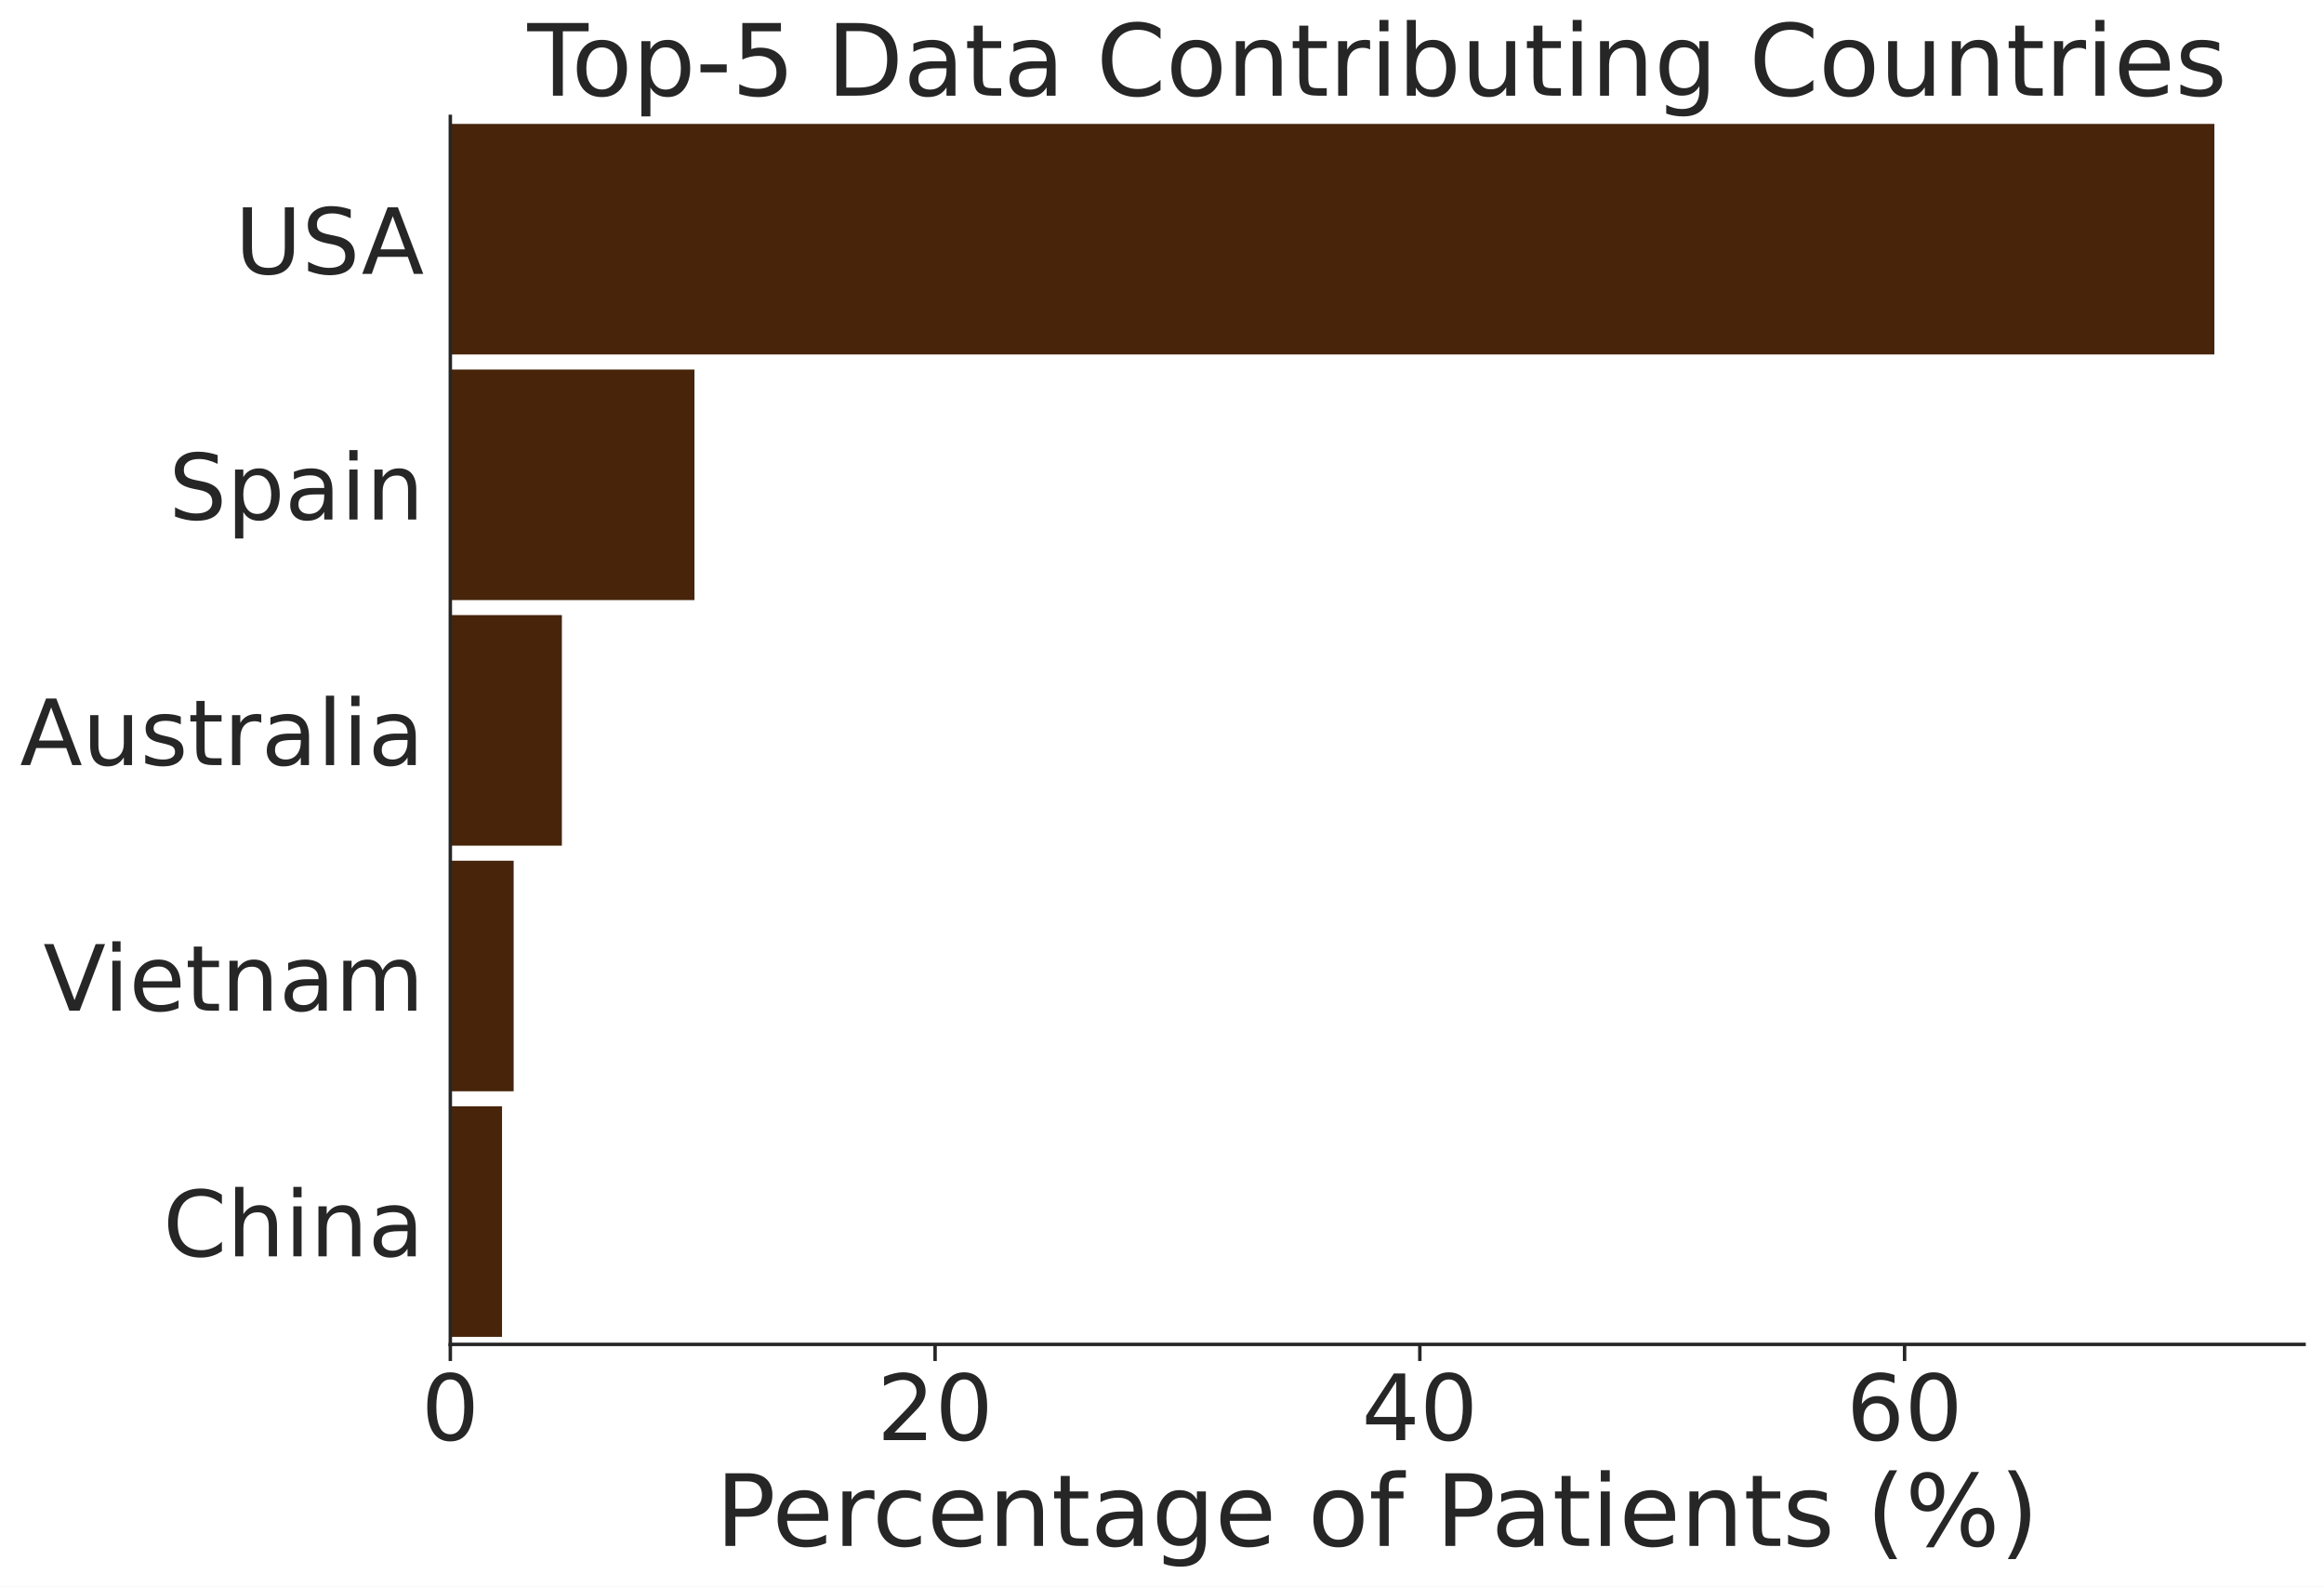
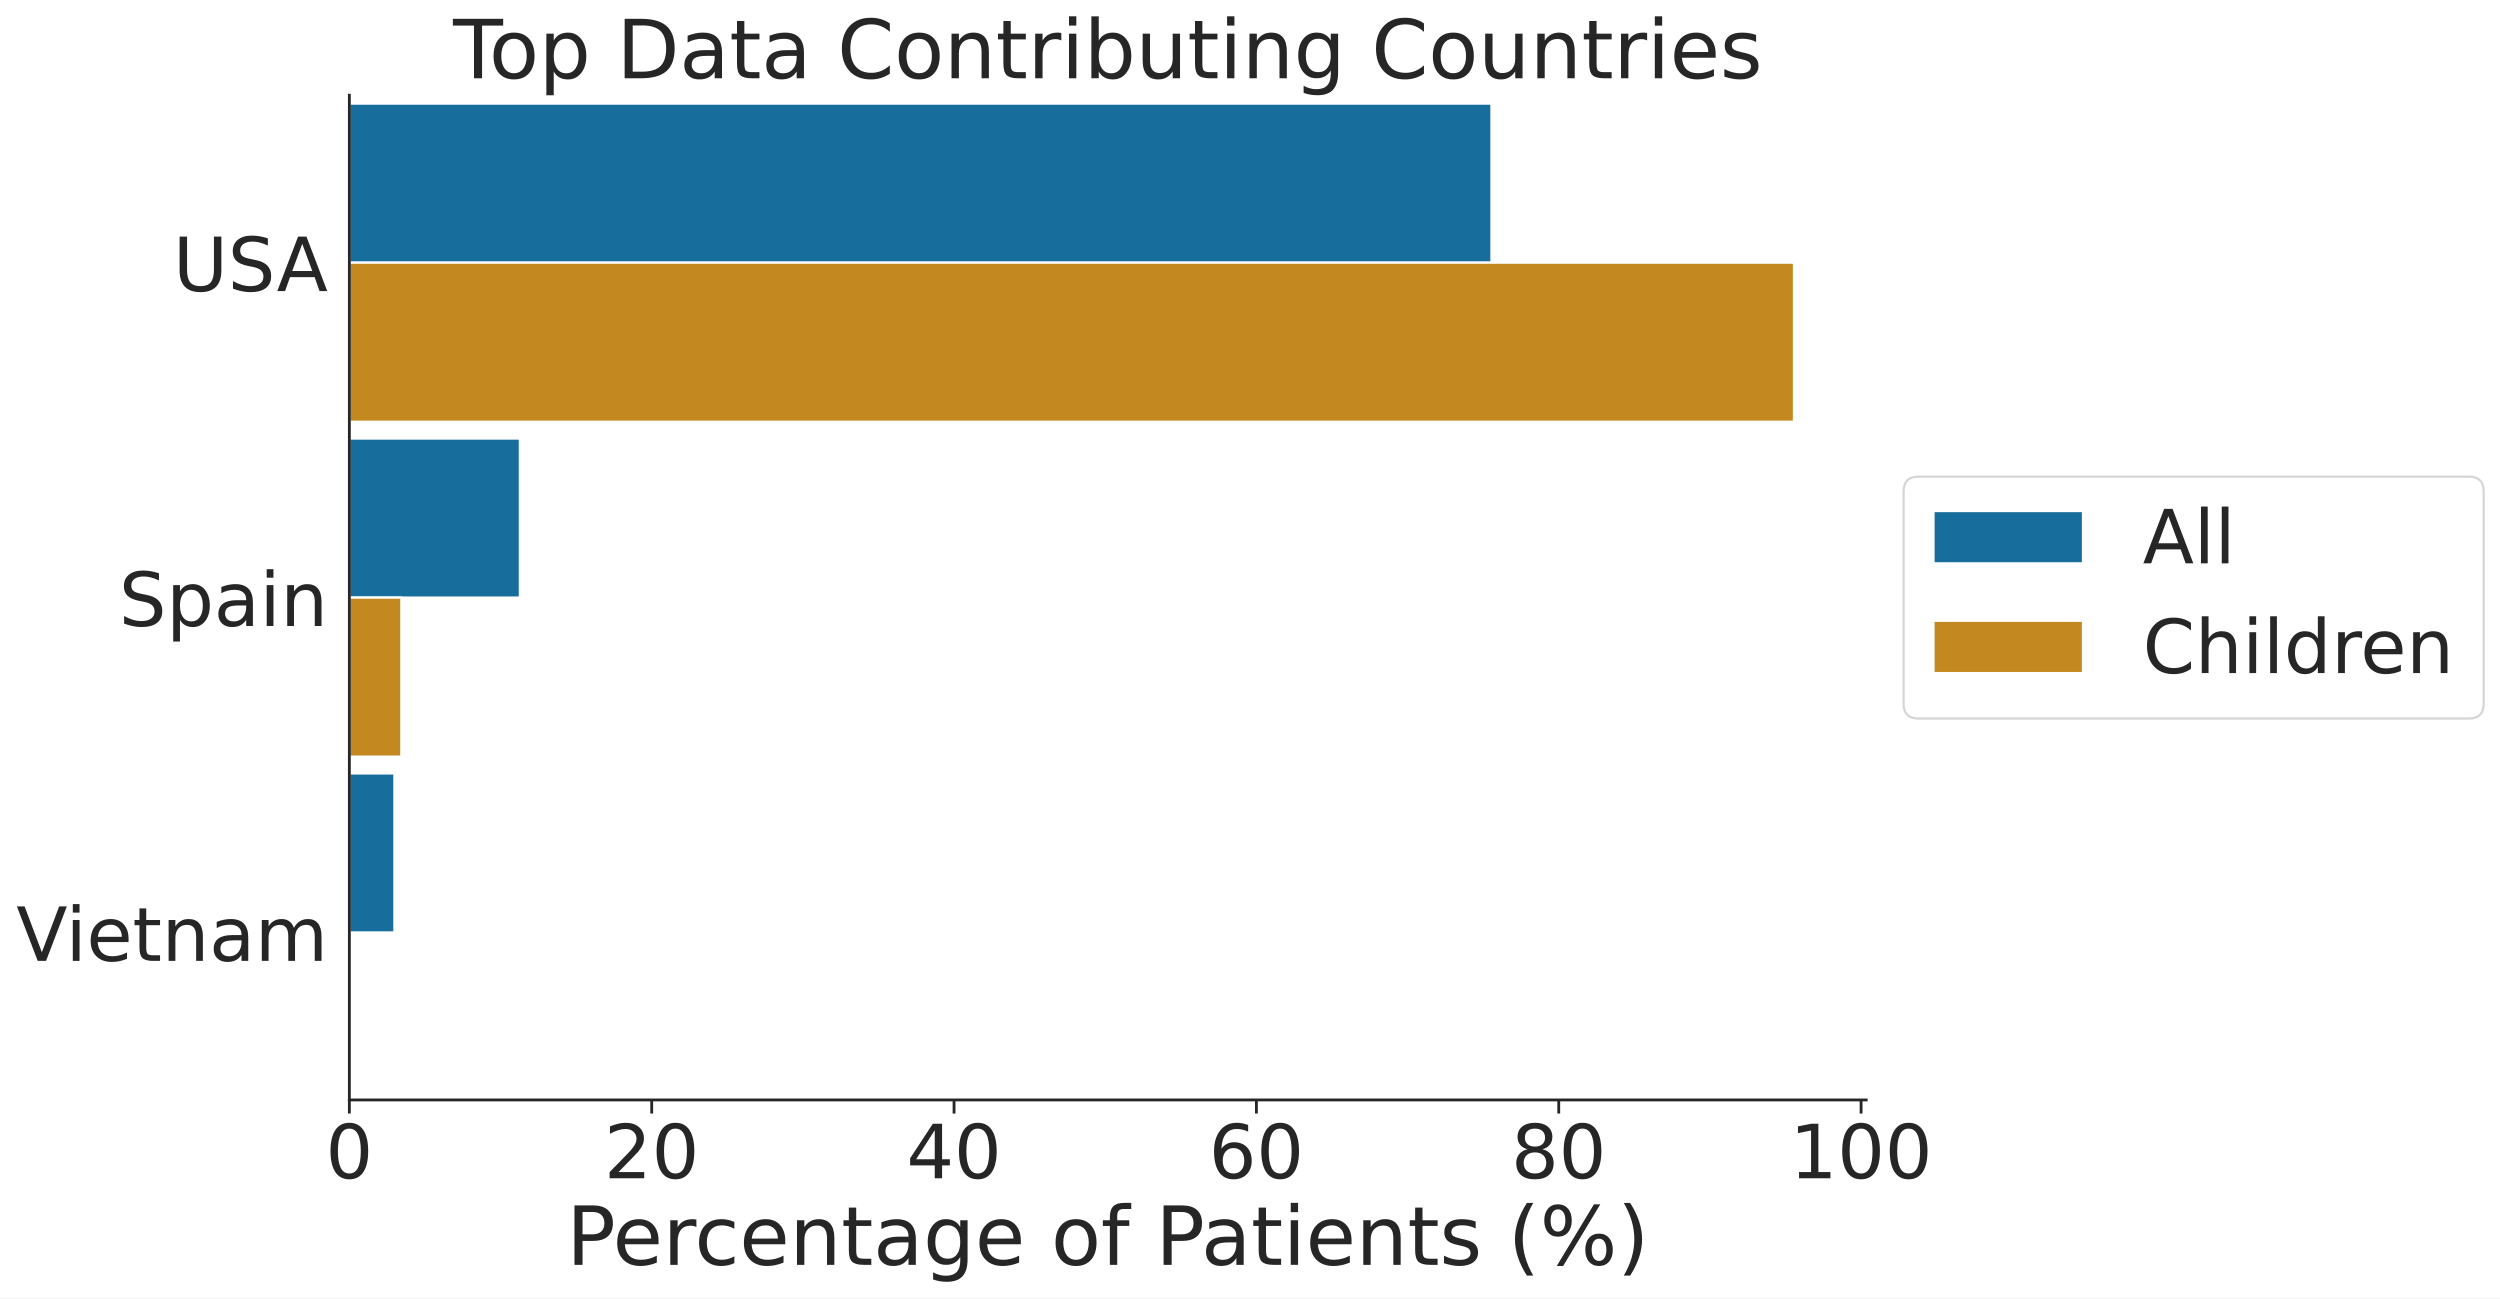
- <svg xmlns="http://www.w3.org/2000/svg" xmlns:xlink="http://www.w3.org/1999/xlink" width="839.463pt" height="573.04pt" viewBox="0 0 839.463 573.04" version="1.1">
+ <svg xmlns="http://www.w3.org/2000/svg" xmlns:xlink="http://www.w3.org/1999/xlink" width="1103.608pt" height="573.04pt" viewBox="0 0 1103.608 573.04" version="1.1">
  <defs>
    <style type="text/css">*{stroke-linejoin: round; stroke-linecap: butt}</style>
  </defs>
  <g id="figure_1">
    <g id="patch_1">
-       <path d="M 0 573.04  L 839.463 573.04  L 839.463 0  L 0 0  z " style="fill: #ffffff" />
+       <path d="M 0 573.04  L 1103.608 573.04  L 1103.608 0  L 0 0  z " style="fill: #ffffff" />
    </g>
    <g id="axes_1">
      <g id="patch_2">
-         <path d="M 162.663 485.561  L 832.263 485.561  L 832.263 42.041  L 162.663 42.041  z " style="fill: #ffffff" />
+         <path d="M 154.222 485.561  L 823.822 485.561  L 823.822 42.041  L 154.222 42.041  z " style="fill: #ffffff" />
      </g>
      <g id="matplotlib.axis_1">
        <g id="xtick_1">
          <g id="line2d_1">
            <defs>
-               <path id="mae185b4053" d="M 0 0  L 0 6  " style="stroke: #262626; stroke-width: 1.25" />
+               <path id="m66b740a90c" d="M 0 0  L 0 6  " style="stroke: #262626; stroke-width: 1.25" />
            </defs>
            <g>
-               <use xlink:href="#mae185b4053" x="162.663" y="485.561" style="fill: #262626; stroke: #262626; stroke-width: 1.25" />
+               <use xlink:href="#m66b740a90c" x="154.222" y="485.561" style="fill: #262626; stroke: #262626; stroke-width: 1.25" />
            </g>
          </g>
          <g id="text_1">
-             <g style="fill: #262626" transform="translate(152.165 520.1361) scale(0.33 -0.33)">
+             <g style="fill: #262626" transform="translate(143.7242 520.1361) scale(0.33 -0.33)">
              <defs>
                <path id="DejaVuSans-30" d="M 2034 4250  Q 1547 4250 1301 3770  Q 1056 3291 1056 2328  Q 1056 1369 1301 889  Q 1547 409 2034 409  Q 2525 409 2770 889  Q 3016 1369 3016 2328  Q 3016 3291 2770 3770  Q 2525 4250 2034 4250  z M 2034 4750  Q 2819 4750 3233 4129  Q 3647 3509 3647 2328  Q 3647 1150 3233 529  Q 2819 -91 2034 -91  Q 1250 -91 836 529  Q 422 1150 422 2328  Q 422 3509 836 4129  Q 1250 4750 2034 4750  z " transform="scale(0.015625)" />
              </defs>
              <use xlink:href="#DejaVuSans-30" />
            </g>
          </g>
        </g>
        <g id="xtick_2">
          <g id="line2d_2">
            <g>
-               <use xlink:href="#mae185b4053" x="337.763" y="485.561" style="fill: #262626; stroke: #262626; stroke-width: 1.25" />
+               <use xlink:href="#m66b740a90c" x="287.691" y="485.561" style="fill: #262626; stroke: #262626; stroke-width: 1.25" />
            </g>
          </g>
          <g id="text_2">
-             <g style="fill: #262626" transform="translate(316.7669 520.1361) scale(0.33 -0.33)">
+             <g style="fill: #262626" transform="translate(266.695 520.1361) scale(0.33 -0.33)">
              <defs>
                <path id="DejaVuSans-32" d="M 1228 531  L 3431 531  L 3431 0  L 469 0  L 469 531  Q 828 903 1448 1529  Q 2069 2156 2228 2338  Q 2531 2678 2651 2914  Q 2772 3150 2772 3378  Q 2772 3750 2511 3984  Q 2250 4219 1831 4219  Q 1534 4219 1204 4116  Q 875 4013 500 3803  L 500 4441  Q 881 4594 1212 4672  Q 1544 4750 1819 4750  Q 2544 4750 2975 4387  Q 3406 4025 3406 3419  Q 3406 3131 3298 2873  Q 3191 2616 2906 2266  Q 2828 2175 2409 1742  Q 1991 1309 1228 531  z " transform="scale(0.015625)" />
              </defs>
              <use xlink:href="#DejaVuSans-32" />
              <use xlink:href="#DejaVuSans-30" x="63.623" />
            </g>
          </g>
        </g>
        <g id="xtick_3">
          <g id="line2d_3">
            <g>
-               <use xlink:href="#mae185b4053" x="512.863" y="485.561" style="fill: #262626; stroke: #262626; stroke-width: 1.25" />
+               <use xlink:href="#m66b740a90c" x="421.16" y="485.561" style="fill: #262626; stroke: #262626; stroke-width: 1.25" />
            </g>
          </g>
          <g id="text_3">
-             <g style="fill: #262626" transform="translate(491.8669 520.1361) scale(0.33 -0.33)">
+             <g style="fill: #262626" transform="translate(400.1638 520.1361) scale(0.33 -0.33)">
              <defs>
                <path id="DejaVuSans-34" d="M 2419 4116  L 825 1625  L 2419 1625  L 2419 4116  z M 2253 4666  L 3047 4666  L 3047 1625  L 3713 1625  L 3713 1100  L 3047 1100  L 3047 0  L 2419 0  L 2419 1100  L 313 1100  L 313 1709  L 2253 4666  z " transform="scale(0.015625)" />
              </defs>
              <use xlink:href="#DejaVuSans-34" />
              <use xlink:href="#DejaVuSans-30" x="63.623" />
            </g>
          </g>
        </g>
        <g id="xtick_4">
          <g id="line2d_4">
            <g>
-               <use xlink:href="#mae185b4053" x="687.963" y="485.561" style="fill: #262626; stroke: #262626; stroke-width: 1.25" />
+               <use xlink:href="#m66b740a90c" x="554.629" y="485.561" style="fill: #262626; stroke: #262626; stroke-width: 1.25" />
            </g>
          </g>
          <g id="text_4">
-             <g style="fill: #262626" transform="translate(666.9669 520.1361) scale(0.33 -0.33)">
+             <g style="fill: #262626" transform="translate(533.6327 520.1361) scale(0.33 -0.33)">
              <defs>
                <path id="DejaVuSans-36" d="M 2113 2584  Q 1688 2584 1439 2293  Q 1191 2003 1191 1497  Q 1191 994 1439 701  Q 1688 409 2113 409  Q 2538 409 2786 701  Q 3034 994 3034 1497  Q 3034 2003 2786 2293  Q 2538 2584 2113 2584  z M 3366 4563  L 3366 3988  Q 3128 4100 2886 4159  Q 2644 4219 2406 4219  Q 1781 4219 1451 3797  Q 1122 3375 1075 2522  Q 1259 2794 1537 2939  Q 1816 3084 2150 3084  Q 2853 3084 3261 2657  Q 3669 2231 3669 1497  Q 3669 778 3244 343  Q 2819 -91 2113 -91  Q 1303 -91 875 529  Q 447 1150 447 2328  Q 447 3434 972 4092  Q 1497 4750 2381 4750  Q 2619 4750 2861 4703  Q 3103 4656 3366 4563  z " transform="scale(0.015625)" />
              </defs>
              <use xlink:href="#DejaVuSans-36" />
              <use xlink:href="#DejaVuSans-30" x="63.623" />
            </g>
          </g>
        </g>
-         <g id="text_5">
-           <g style="fill: #262626" transform="translate(258.5131 558.3534) scale(0.36 -0.36)">
+         <g id="xtick_5">
+           <g id="line2d_5">
+             <g>
+               <use xlink:href="#m66b740a90c" x="688.098" y="485.561" style="fill: #262626; stroke: #262626; stroke-width: 1.25" />
+             </g>
+           </g>
+           <g id="text_5">
+             <g style="fill: #262626" transform="translate(667.1016 520.1361) scale(0.33 -0.33)">
+               <defs>
+                 <path id="DejaVuSans-38" d="M 2034 2216  Q 1584 2216 1326 1975  Q 1069 1734 1069 1313  Q 1069 891 1326 650  Q 1584 409 2034 409  Q 2484 409 2743 651  Q 3003 894 3003 1313  Q 3003 1734 2745 1975  Q 2488 2216 2034 2216  z M 1403 2484  Q 997 2584 770 2862  Q 544 3141 544 3541  Q 544 4100 942 4425  Q 1341 4750 2034 4750  Q 2731 4750 3128 4425  Q 3525 4100 3525 3541  Q 3525 3141 3298 2862  Q 3072 2584 2669 2484  Q 3125 2378 3379 2068  Q 3634 1759 3634 1313  Q 3634 634 3220 271  Q 2806 -91 2034 -91  Q 1263 -91 848 271  Q 434 634 434 1313  Q 434 1759 690 2068  Q 947 2378 1403 2484  z M 1172 3481  Q 1172 3119 1398 2916  Q 1625 2713 2034 2713  Q 2441 2713 2670 2916  Q 2900 3119 2900 3481  Q 2900 3844 2670 4047  Q 2441 4250 2034 4250  Q 1625 4250 1398 4047  Q 1172 3844 1172 3481  z " transform="scale(0.015625)" />
+               </defs>
+               <use xlink:href="#DejaVuSans-38" />
+               <use xlink:href="#DejaVuSans-30" x="63.623" />
+             </g>
+           </g>
+         </g>
+         <g id="xtick_6">
+           <g id="line2d_6">
+             <g>
+               <use xlink:href="#m66b740a90c" x="821.567" y="485.561" style="fill: #262626; stroke: #262626; stroke-width: 1.25" />
+             </g>
+           </g>
+           <g id="text_6">
+             <g style="fill: #262626" transform="translate(790.0723 520.1361) scale(0.33 -0.33)">
+               <defs>
+                 <path id="DejaVuSans-31" d="M 794 531  L 1825 531  L 1825 4091  L 703 3866  L 703 4441  L 1819 4666  L 2450 4666  L 2450 531  L 3481 531  L 3481 0  L 794 0  L 794 531  z " transform="scale(0.015625)" />
+               </defs>
+               <use xlink:href="#DejaVuSans-31" />
+               <use xlink:href="#DejaVuSans-30" x="63.623" />
+               <use xlink:href="#DejaVuSans-30" x="127.246" />
+             </g>
+           </g>
+         </g>
+         <g id="text_7">
+           <g style="fill: #262626" transform="translate(250.0723 558.3534) scale(0.36 -0.36)">
            <defs>
              <path id="DejaVuSans-50" d="M 1259 4147  L 1259 2394  L 2053 2394  Q 2494 2394 2734 2622  Q 2975 2850 2975 3272  Q 2975 3691 2734 3919  Q 2494 4147 2053 4147  L 1259 4147  z M 628 4666  L 2053 4666  Q 2838 4666 3239 4311  Q 3641 3956 3641 3272  Q 3641 2581 3239 2228  Q 2838 1875 2053 1875  L 1259 1875  L 1259 0  L 628 0  L 628 4666  z " transform="scale(0.015625)" />
              <path id="DejaVuSans-65" d="M 3597 1894  L 3597 1613  L 953 1613  Q 991 1019 1311 708  Q 1631 397 2203 397  Q 2534 397 2845 478  Q 3156 559 3463 722  L 3463 178  Q 3153 47 2828 -22  Q 2503 -91 2169 -91  Q 1331 -91 842 396  Q 353 884 353 1716  Q 353 2575 817 3079  Q 1281 3584 2069 3584  Q 2775 3584 3186 3129  Q 3597 2675 3597 1894  z M 3022 2063  Q 3016 2534 2758 2815  Q 2500 3097 2075 3097  Q 1594 3097 1305 2825  Q 1016 2553 972 2059  L 3022 2063  z " transform="scale(0.015625)" />
              <path id="DejaVuSans-72" d="M 2631 2963  Q 2534 3019 2420 3045  Q 2306 3072 2169 3072  Q 1681 3072 1420 2755  Q 1159 2438 1159 1844  L 1159 0  L 581 0  L 581 3500  L 1159 3500  L 1159 2956  Q 1341 3275 1631 3429  Q 1922 3584 2338 3584  Q 2397 3584 2469 3576  Q 2541 3569 2628 3553  L 2631 2963  z " transform="scale(0.015625)" />
              <path id="DejaVuSans-63" d="M 3122 3366  L 3122 2828  Q 2878 2963 2633 3030  Q 2388 3097 2138 3097  Q 1578 3097 1268 2742  Q 959 2388 959 1747  Q 959 1106 1268 751  Q 1578 397 2138 397  Q 2388 397 2633 464  Q 2878 531 3122 666  L 3122 134  Q 2881 22 2623 -34  Q 2366 -91 2075 -91  Q 1284 -91 818 406  Q 353 903 353 1747  Q 353 2603 823 3093  Q 1294 3584 2113 3584  Q 2378 3584 2631 3529  Q 2884 3475 3122 3366  z " transform="scale(0.015625)" />
              <path id="DejaVuSans-6e" d="M 3513 2113  L 3513 0  L 2938 0  L 2938 2094  Q 2938 2591 2744 2837  Q 2550 3084 2163 3084  Q 1697 3084 1428 2787  Q 1159 2491 1159 1978  L 1159 0  L 581 0  L 581 3500  L 1159 3500  L 1159 2956  Q 1366 3272 1645 3428  Q 1925 3584 2291 3584  Q 2894 3584 3203 3211  Q 3513 2838 3513 2113  z " transform="scale(0.015625)" />
              <path id="DejaVuSans-74" d="M 1172 4494  L 1172 3500  L 2356 3500  L 2356 3053  L 1172 3053  L 1172 1153  Q 1172 725 1289 603  Q 1406 481 1766 481  L 2356 481  L 2356 0  L 1766 0  Q 1100 0 847 248  Q 594 497 594 1153  L 594 3053  L 172 3053  L 172 3500  L 594 3500  L 594 4494  L 1172 4494  z " transform="scale(0.015625)" />
              <path id="DejaVuSans-61" d="M 2194 1759  Q 1497 1759 1228 1600  Q 959 1441 959 1056  Q 959 750 1161 570  Q 1363 391 1709 391  Q 2188 391 2477 730  Q 2766 1069 2766 1631  L 2766 1759  L 2194 1759  z M 3341 1997  L 3341 0  L 2766 0  L 2766 531  Q 2569 213 2275 61  Q 1981 -91 1556 -91  Q 1019 -91 701 211  Q 384 513 384 1019  Q 384 1609 779 1909  Q 1175 2209 1959 2209  L 2766 2209  L 2766 2266  Q 2766 2663 2505 2880  Q 2244 3097 1772 3097  Q 1472 3097 1187 3025  Q 903 2953 641 2809  L 641 3341  Q 956 3463 1253 3523  Q 1550 3584 1831 3584  Q 2591 3584 2966 3190  Q 3341 2797 3341 1997  z " transform="scale(0.015625)" />
              <path id="DejaVuSans-67" d="M 2906 1791  Q 2906 2416 2648 2759  Q 2391 3103 1925 3103  Q 1463 3103 1205 2759  Q 947 2416 947 1791  Q 947 1169 1205 825  Q 1463 481 1925 481  Q 2391 481 2648 825  Q 2906 1169 2906 1791  z M 3481 434  Q 3481 -459 3084 -895  Q 2688 -1331 1869 -1331  Q 1566 -1331 1297 -1286  Q 1028 -1241 775 -1147  L 775 -588  Q 1028 -725 1275 -790  Q 1522 -856 1778 -856  Q 2344 -856 2625 -561  Q 2906 -266 2906 331  L 2906 616  Q 2728 306 2450 153  Q 2172 0 1784 0  Q 1141 0 747 490  Q 353 981 353 1791  Q 353 2603 747 3093  Q 1141 3584 1784 3584  Q 2172 3584 2450 3431  Q 2728 3278 2906 2969  L 2906 3500  L 3481 3500  L 3481 434  z " transform="scale(0.015625)" />
              <path id="DejaVuSans-20" transform="scale(0.015625)" />
              <path id="DejaVuSans-6f" d="M 1959 3097  Q 1497 3097 1228 2736  Q 959 2375 959 1747  Q 959 1119 1226 758  Q 1494 397 1959 397  Q 2419 397 2687 759  Q 2956 1122 2956 1747  Q 2956 2369 2687 2733  Q 2419 3097 1959 3097  z M 1959 3584  Q 2709 3584 3137 3096  Q 3566 2609 3566 1747  Q 3566 888 3137 398  Q 2709 -91 1959 -91  Q 1206 -91 779 398  Q 353 888 353 1747  Q 353 2609 779 3096  Q 1206 3584 1959 3584  z " transform="scale(0.015625)" />
              <path id="DejaVuSans-66" d="M 2375 4863  L 2375 4384  L 1825 4384  Q 1516 4384 1395 4259  Q 1275 4134 1275 3809  L 1275 3500  L 2222 3500  L 2222 3053  L 1275 3053  L 1275 0  L 697 0  L 697 3053  L 147 3053  L 147 3500  L 697 3500  L 697 3744  Q 697 4328 969 4595  Q 1241 4863 1831 4863  L 2375 4863  z " transform="scale(0.015625)" />
              <path id="DejaVuSans-69" d="M 603 3500  L 1178 3500  L 1178 0  L 603 0  L 603 3500  z M 603 4863  L 1178 4863  L 1178 4134  L 603 4134  L 603 4863  z " transform="scale(0.015625)" />
              <path id="DejaVuSans-73" d="M 2834 3397  L 2834 2853  Q 2591 2978 2328 3040  Q 2066 3103 1784 3103  Q 1356 3103 1142 2972  Q 928 2841 928 2578  Q 928 2378 1081 2264  Q 1234 2150 1697 2047  L 1894 2003  Q 2506 1872 2764 1633  Q 3022 1394 3022 966  Q 3022 478 2636 193  Q 2250 -91 1575 -91  Q 1294 -91 989 -36  Q 684 19 347 128  L 347 722  Q 666 556 975 473  Q 1284 391 1588 391  Q 1994 391 2212 530  Q 2431 669 2431 922  Q 2431 1156 2273 1281  Q 2116 1406 1581 1522  L 1381 1569  Q 847 1681 609 1914  Q 372 2147 372 2553  Q 372 3047 722 3315  Q 1072 3584 1716 3584  Q 2034 3584 2315 3537  Q 2597 3491 2834 3397  z " transform="scale(0.015625)" />
              <path id="DejaVuSans-28" d="M 1984 4856  Q 1566 4138 1362 3434  Q 1159 2731 1159 2009  Q 1159 1288 1364 580  Q 1569 -128 1984 -844  L 1484 -844  Q 1016 -109 783 600  Q 550 1309 550 2009  Q 550 2706 781 3412  Q 1013 4119 1484 4856  L 1984 4856  z " transform="scale(0.015625)" />
              <path id="DejaVuSans-25" d="M 4653 2053  Q 4381 2053 4226 1822  Q 4072 1591 4072 1178  Q 4072 772 4226 539  Q 4381 306 4653 306  Q 4919 306 5073 539  Q 5228 772 5228 1178  Q 5228 1588 5073 1820  Q 4919 2053 4653 2053  z M 4653 2450  Q 5147 2450 5437 2106  Q 5728 1763 5728 1178  Q 5728 594 5436 251  Q 5144 -91 4653 -91  Q 4153 -91 3862 251  Q 3572 594 3572 1178  Q 3572 1766 3864 2108  Q 4156 2450 4653 2450  z M 1428 4353  Q 1159 4353 1004 4120  Q 850 3888 850 3481  Q 850 3069 1003 2837  Q 1156 2606 1428 2606  Q 1700 2606 1854 2837  Q 2009 3069 2009 3481  Q 2009 3884 1853 4118  Q 1697 4353 1428 4353  z M 4250 4750  L 4750 4750  L 1831 -91  L 1331 -91  L 4250 4750  z M 1428 4750  Q 1922 4750 2215 4408  Q 2509 4066 2509 3481  Q 2509 2891 2217 2550  Q 1925 2209 1428 2209  Q 931 2209 642 2551  Q 353 2894 353 3481  Q 353 4063 643 4406  Q 934 4750 1428 4750  z " transform="scale(0.015625)" />
              <path id="DejaVuSans-29" d="M 513 4856  L 1013 4856  Q 1481 4119 1714 3412  Q 1947 2706 1947 2009  Q 1947 1309 1714 600  Q 1481 -109 1013 -844  L 513 -844  Q 928 -128 1133 580  Q 1338 1288 1338 2009  Q 1338 2731 1133 3434  Q 928 4138 513 4856  z " transform="scale(0.015625)" />
            </defs>
            <use xlink:href="#DejaVuSans-50" />
            <use xlink:href="#DejaVuSans-65" x="56.678" />
            <use xlink:href="#DejaVuSans-72" x="118.201" />
            <use xlink:href="#DejaVuSans-63" x="157.064" />
            <use xlink:href="#DejaVuSans-65" x="212.045" />
            <use xlink:href="#DejaVuSans-6e" x="273.568" />
            <use xlink:href="#DejaVuSans-74" x="336.947" />
            <use xlink:href="#DejaVuSans-61" x="376.156" />
            <use xlink:href="#DejaVuSans-67" x="437.436" />
            <use xlink:href="#DejaVuSans-65" x="500.912" />
            <use xlink:href="#DejaVuSans-20" x="562.436" />
            <use xlink:href="#DejaVuSans-6f" x="594.223" />
            <use xlink:href="#DejaVuSans-66" x="655.404" />
            <use xlink:href="#DejaVuSans-20" x="690.609" />
            <use xlink:href="#DejaVuSans-50" x="722.396" />
            <use xlink:href="#DejaVuSans-61" x="778.199" />
            <use xlink:href="#DejaVuSans-74" x="839.479" />
            <use xlink:href="#DejaVuSans-69" x="878.688" />
            <use xlink:href="#DejaVuSans-65" x="906.471" />
            <use xlink:href="#DejaVuSans-6e" x="967.994" />
            <use xlink:href="#DejaVuSans-74" x="1031.373" />
            <use xlink:href="#DejaVuSans-73" x="1070.582" />
            <use xlink:href="#DejaVuSans-20" x="1122.682" />
            <use xlink:href="#DejaVuSans-28" x="1154.469" />
            <use xlink:href="#DejaVuSans-25" x="1193.482" />
            <use xlink:href="#DejaVuSans-29" x="1288.502" />
          </g>
        </g>
      </g>
      <g id="matplotlib.axis_2">
        <g id="ytick_1">
-           <g id="text_6">
-             <g style="fill: #262626" transform="translate(84.86859 98.93067) scale(0.33 -0.33)">
+           <g id="text_8">
+             <g style="fill: #262626" transform="translate(76.42781 128.4987) scale(0.33 -0.33)">
              <defs>
                <path id="DejaVuSans-55" d="M 556 4666  L 1191 4666  L 1191 1831  Q 1191 1081 1462 751  Q 1734 422 2344 422  Q 2950 422 3222 751  Q 3494 1081 3494 1831  L 3494 4666  L 4128 4666  L 4128 1753  Q 4128 841 3676 375  Q 3225 -91 2344 -91  Q 1459 -91 1007 375  Q 556 841 556 1753  L 556 4666  z " transform="scale(0.015625)" />
                <path id="DejaVuSans-53" d="M 3425 4513  L 3425 3897  Q 3066 4069 2747 4153  Q 2428 4238 2131 4238  Q 1616 4238 1336 4038  Q 1056 3838 1056 3469  Q 1056 3159 1242 3001  Q 1428 2844 1947 2747  L 2328 2669  Q 3034 2534 3370 2195  Q 3706 1856 3706 1288  Q 3706 609 3251 259  Q 2797 -91 1919 -91  Q 1588 -91 1214 -16  Q 841 59 441 206  L 441 856  Q 825 641 1194 531  Q 1563 422 1919 422  Q 2459 422 2753 634  Q 3047 847 3047 1241  Q 3047 1584 2836 1778  Q 2625 1972 2144 2069  L 1759 2144  Q 1053 2284 737 2584  Q 422 2884 422 3419  Q 422 4038 858 4394  Q 1294 4750 2059 4750  Q 2388 4750 2728 4690  Q 3069 4631 3425 4513  z " transform="scale(0.015625)" />
                <path id="DejaVuSans-41" d="M 2188 4044  L 1331 1722  L 3047 1722  L 2188 4044  z M 1831 4666  L 2547 4666  L 4325 0  L 3669 0  L 3244 1197  L 1141 1197  L 716 0  L 50 0  L 1831 4666  z " transform="scale(0.015625)" />
              </defs>
              <use xlink:href="#DejaVuSans-55" />
              <use xlink:href="#DejaVuSans-53" x="73.193" />
              <use xlink:href="#DejaVuSans-41" x="138.545" />
            </g>
          </g>
        </g>
        <g id="ytick_2">
-           <g id="text_7">
-             <g style="fill: #262626" transform="translate(60.95906 187.6347) scale(0.33 -0.33)">
+           <g id="text_9">
+             <g style="fill: #262626" transform="translate(52.51828 276.3387) scale(0.33 -0.33)">
              <defs>
                <path id="DejaVuSans-70" d="M 1159 525  L 1159 -1331  L 581 -1331  L 581 3500  L 1159 3500  L 1159 2969  Q 1341 3281 1617 3432  Q 1894 3584 2278 3584  Q 2916 3584 3314 3078  Q 3713 2572 3713 1747  Q 3713 922 3314 415  Q 2916 -91 2278 -91  Q 1894 -91 1617 61  Q 1341 213 1159 525  z M 3116 1747  Q 3116 2381 2855 2742  Q 2594 3103 2138 3103  Q 1681 3103 1420 2742  Q 1159 2381 1159 1747  Q 1159 1113 1420 752  Q 1681 391 2138 391  Q 2594 391 2855 752  Q 3116 1113 3116 1747  z " transform="scale(0.015625)" />
              </defs>
              <use xlink:href="#DejaVuSans-53" />
              <use xlink:href="#DejaVuSans-70" x="63.477" />
              <use xlink:href="#DejaVuSans-61" x="126.953" />
              <use xlink:href="#DejaVuSans-69" x="188.232" />
              <use xlink:href="#DejaVuSans-6e" x="216.016" />
            </g>
          </g>
        </g>
        <g id="ytick_3">
-           <g id="text_8">
-             <g style="fill: #262626" transform="translate(7.2 276.3387) scale(0.33 -0.33)">
-               <defs>
-                 <path id="DejaVuSans-75" d="M 544 1381  L 544 3500  L 1119 3500  L 1119 1403  Q 1119 906 1312 657  Q 1506 409 1894 409  Q 2359 409 2629 706  Q 2900 1003 2900 1516  L 2900 3500  L 3475 3500  L 3475 0  L 2900 0  L 2900 538  Q 2691 219 2414 64  Q 2138 -91 1772 -91  Q 1169 -91 856 284  Q 544 659 544 1381  z M 1991 3584  L 1991 3584  z " transform="scale(0.015625)" />
-                 <path id="DejaVuSans-6c" d="M 603 4863  L 1178 4863  L 1178 0  L 603 0  L 603 4863  z " transform="scale(0.015625)" />
-               </defs>
-               <use xlink:href="#DejaVuSans-41" />
-               <use xlink:href="#DejaVuSans-75" x="68.408" />
-               <use xlink:href="#DejaVuSans-73" x="131.787" />
-               <use xlink:href="#DejaVuSans-74" x="183.887" />
-               <use xlink:href="#DejaVuSans-72" x="223.096" />
-               <use xlink:href="#DejaVuSans-61" x="264.209" />
-               <use xlink:href="#DejaVuSans-6c" x="325.488" />
-               <use xlink:href="#DejaVuSans-69" x="353.271" />
-               <use xlink:href="#DejaVuSans-61" x="381.055" />
-             </g>
-           </g>
-         </g>
-         <g id="ytick_4">
-           <g id="text_9">
-             <g style="fill: #262626" transform="translate(15.64078 365.0427) scale(0.33 -0.33)">
+           <g id="text_10">
+             <g style="fill: #262626" transform="translate(7.2 424.1787) scale(0.33 -0.33)">
              <defs>
                <path id="DejaVuSans-56" d="M 1831 0  L 50 4666  L 709 4666  L 2188 738  L 3669 4666  L 4325 4666  L 2547 0  L 1831 0  z " transform="scale(0.015625)" />
                <path id="DejaVuSans-6d" d="M 3328 2828  Q 3544 3216 3844 3400  Q 4144 3584 4550 3584  Q 5097 3584 5394 3201  Q 5691 2819 5691 2113  L 5691 0  L 5113 0  L 5113 2094  Q 5113 2597 4934 2840  Q 4756 3084 4391 3084  Q 3944 3084 3684 2787  Q 3425 2491 3425 1978  L 3425 0  L 2847 0  L 2847 2094  Q 2847 2600 2669 2842  Q 2491 3084 2119 3084  Q 1678 3084 1418 2786  Q 1159 2488 1159 1978  L 1159 0  L 581 0  L 581 3500  L 1159 3500  L 1159 2956  Q 1356 3278 1631 3431  Q 1906 3584 2284 3584  Q 2666 3584 2933 3390  Q 3200 3197 3328 2828  z " transform="scale(0.015625)" />
              </defs>
              <use xlink:href="#DejaVuSans-56" />
              <use xlink:href="#DejaVuSans-69" x="66.158" />
              <use xlink:href="#DejaVuSans-65" x="93.941" />
              <use xlink:href="#DejaVuSans-74" x="155.465" />
              <use xlink:href="#DejaVuSans-6e" x="194.674" />
              <use xlink:href="#DejaVuSans-61" x="258.053" />
              <use xlink:href="#DejaVuSans-6d" x="319.332" />
            </g>
          </g>
        </g>
-         <g id="ytick_5">
-           <g id="text_10">
-             <g style="fill: #262626" transform="translate(58.90172 453.7467) scale(0.33 -0.33)">
-               <defs>
-                 <path id="DejaVuSans-43" d="M 4122 4306  L 4122 3641  Q 3803 3938 3442 4084  Q 3081 4231 2675 4231  Q 1875 4231 1450 3742  Q 1025 3253 1025 2328  Q 1025 1406 1450 917  Q 1875 428 2675 428  Q 3081 428 3442 575  Q 3803 722 4122 1019  L 4122 359  Q 3791 134 3420 21  Q 3050 -91 2638 -91  Q 1578 -91 968 557  Q 359 1206 359 2328  Q 359 3453 968 4101  Q 1578 4750 2638 4750  Q 3056 4750 3426 4639  Q 3797 4528 4122 4306  z " transform="scale(0.015625)" />
-                 <path id="DejaVuSans-68" d="M 3513 2113  L 3513 0  L 2938 0  L 2938 2094  Q 2938 2591 2744 2837  Q 2550 3084 2163 3084  Q 1697 3084 1428 2787  Q 1159 2491 1159 1978  L 1159 0  L 581 0  L 581 4863  L 1159 4863  L 1159 2956  Q 1366 3272 1645 3428  Q 1925 3584 2291 3584  Q 2894 3584 3203 3211  Q 3513 2838 3513 2113  z " transform="scale(0.015625)" />
-               </defs>
-               <use xlink:href="#DejaVuSans-43" />
-               <use xlink:href="#DejaVuSans-68" x="69.824" />
-               <use xlink:href="#DejaVuSans-69" x="133.203" />
-               <use xlink:href="#DejaVuSans-6e" x="160.986" />
-               <use xlink:href="#DejaVuSans-61" x="224.365" />
-             </g>
-           </g>
-         </g>
      </g>
      <g id="patch_3">
-         <path d="M 162.663 44.259  L 800.377 44.259  L 800.377 128.528  L 162.663 128.528  z " clip-path="url(#p0c1d0a5bc3)" style="fill: #47240a; stroke: #ffffff; stroke-linejoin: miter" />
+         <path d="M 154.222 45.737  L 658.401 45.737  L 658.401 115.961  L 154.222 115.961  z " clip-path="url(#p8916798f44)" style="fill: #176d9c; stroke: #ffffff; stroke-linejoin: miter" />
      </g>
      <g id="patch_4">
-         <path d="M 162.663 132.963  L 251.351 132.963  L 251.351 217.232  L 162.663 217.232  z " clip-path="url(#p0c1d0a5bc3)" style="fill: #47240a; stroke: #ffffff; stroke-linejoin: miter" />
+         <path d="M 154.222 193.577  L 229.499 193.577  L 229.499 263.801  L 154.222 263.801  z " clip-path="url(#p8916798f44)" style="fill: #176d9c; stroke: #ffffff; stroke-linejoin: miter" />
      </g>
      <g id="patch_5">
-         <path d="M 162.663 221.667  L 203.461 221.667  L 203.461 305.936  L 162.663 305.936  z " clip-path="url(#p0c1d0a5bc3)" style="fill: #47240a; stroke: #ffffff; stroke-linejoin: miter" />
+         <path d="M 154.222 341.417  L 174.109 341.417  L 174.109 411.641  L 154.222 411.641  z " clip-path="url(#p8916798f44)" style="fill: #176d9c; stroke: #ffffff; stroke-linejoin: miter" />
      </g>
      <g id="patch_6">
-         <path d="M 162.663 310.371  L 186.039 310.371  L 186.039 394.64  L 162.663 394.64  z " clip-path="url(#p0c1d0a5bc3)" style="fill: #47240a; stroke: #ffffff; stroke-linejoin: miter" />
+         <path d="M 154.222 115.961  L 791.937 115.961  L 791.937 186.185  L 154.222 186.185  z " clip-path="url(#p8916798f44)" style="fill: #c38820; stroke: #ffffff; stroke-linejoin: miter" />
      </g>
      <g id="patch_7">
-         <path d="M 162.663 399.075  L 181.837 399.075  L 181.837 483.344  L 162.663 483.344  z " clip-path="url(#p0c1d0a5bc3)" style="fill: #47240a; stroke: #ffffff; stroke-linejoin: miter" />
-       </g>
-       <g id="line2d_5">
-         <path clip-path="url(#p0c1d0a5bc3)" style="fill: none; stroke: #424242; stroke-width: 2.25; stroke-linecap: round" />
-       </g>
-       <g id="line2d_6">
-         <path clip-path="url(#p0c1d0a5bc3)" style="fill: none; stroke: #424242; stroke-width: 2.25; stroke-linecap: round" />
+         <path d="M 154.222 263.801  L 177.179 263.801  L 177.179 334.025  L 154.222 334.025  z " clip-path="url(#p8916798f44)" style="fill: #c38820; stroke: #ffffff; stroke-linejoin: miter" />
+       </g>
+       <g id="patch_8">
+         <path d="M 154.222 411.641  L 154.222 411.641  L 154.222 481.865  L 154.222 481.865  z " clip-path="url(#p8916798f44)" style="fill: #c38820; stroke: #ffffff; stroke-linejoin: miter" />
+       </g>
+       <g id="patch_9">
+         <path d="M 154.222 115.961  L 154.222 115.961  L 154.222 115.961  L 154.222 115.961  z " clip-path="url(#p8916798f44)" style="fill: #176d9c; stroke: #ffffff; stroke-linejoin: miter" />
+       </g>
+       <g id="patch_10">
+         <path d="M 154.222 115.961  L 154.222 115.961  L 154.222 115.961  L 154.222 115.961  z " clip-path="url(#p8916798f44)" style="fill: #c38820; stroke: #ffffff; stroke-linejoin: miter" />
      </g>
      <g id="line2d_7">
-         <path clip-path="url(#p0c1d0a5bc3)" style="fill: none; stroke: #424242; stroke-width: 2.25; stroke-linecap: round" />
+         <path clip-path="url(#p8916798f44)" style="fill: none; stroke: #424242; stroke-width: 2.25; stroke-linecap: round" />
      </g>
      <g id="line2d_8">
-         <path clip-path="url(#p0c1d0a5bc3)" style="fill: none; stroke: #424242; stroke-width: 2.25; stroke-linecap: round" />
+         <path clip-path="url(#p8916798f44)" style="fill: none; stroke: #424242; stroke-width: 2.25; stroke-linecap: round" />
      </g>
      <g id="line2d_9">
-         <path clip-path="url(#p0c1d0a5bc3)" style="fill: none; stroke: #424242; stroke-width: 2.25; stroke-linecap: round" />
-       </g>
-       <g id="patch_8">
-         <path d="M 162.663 485.561  L 162.663 42.041  " style="fill: none; stroke: #262626; stroke-width: 1.25; stroke-linejoin: miter; stroke-linecap: square" />
-       </g>
-       <g id="patch_9">
-         <path d="M 162.663 485.561  L 832.263 485.561  " style="fill: none; stroke: #262626; stroke-width: 1.25; stroke-linejoin: miter; stroke-linecap: square" />
+         <path clip-path="url(#p8916798f44)" style="fill: none; stroke: #424242; stroke-width: 2.25; stroke-linecap: round" />
+       </g>
+       <g id="line2d_10">
+         <path clip-path="url(#p8916798f44)" style="fill: none; stroke: #424242; stroke-width: 2.25; stroke-linecap: round" />
+       </g>
+       <g id="line2d_11">
+         <path clip-path="url(#p8916798f44)" style="fill: none; stroke: #424242; stroke-width: 2.25; stroke-linecap: round" />
+       </g>
+       <g id="line2d_12">
+         <path clip-path="url(#p8916798f44)" style="fill: none; stroke: #424242; stroke-width: 2.25; stroke-linecap: round" />
+       </g>
+       <g id="patch_11">
+         <path d="M 154.222 485.561  L 154.222 42.041  " style="fill: none; stroke: #262626; stroke-width: 1.25; stroke-linejoin: miter; stroke-linecap: square" />
+       </g>
+       <g id="patch_12">
+         <path d="M 154.222 485.561  L 823.822 485.561  " style="fill: none; stroke: #262626; stroke-width: 1.25; stroke-linejoin: miter; stroke-linecap: square" />
      </g>
      <g id="text_11">
-         <g style="fill: #262626" transform="translate(190.5209 34.55438) scale(0.36 -0.36)">
+         <g style="fill: #262626" transform="translate(200.0267 34.55438) scale(0.36 -0.36)">
          <defs>
            <path id="DejaVuSans-54" d="M -19 4666  L 3928 4666  L 3928 4134  L 2272 4134  L 2272 0  L 1638 0  L 1638 4134  L -19 4134  L -19 4666  z " transform="scale(0.015625)" />
-             <path id="DejaVuSans-2d" d="M 313 2009  L 1997 2009  L 1997 1497  L 313 1497  L 313 2009  z " transform="scale(0.015625)" />
-             <path id="DejaVuSans-35" d="M 691 4666  L 3169 4666  L 3169 4134  L 1269 4134  L 1269 2991  Q 1406 3038 1543 3061  Q 1681 3084 1819 3084  Q 2600 3084 3056 2656  Q 3513 2228 3513 1497  Q 3513 744 3044 326  Q 2575 -91 1722 -91  Q 1428 -91 1123 -41  Q 819 9 494 109  L 494 744  Q 775 591 1075 516  Q 1375 441 1709 441  Q 2250 441 2565 725  Q 2881 1009 2881 1497  Q 2881 1984 2565 2268  Q 2250 2553 1709 2553  Q 1456 2553 1204 2497  Q 953 2441 691 2322  L 691 4666  z " transform="scale(0.015625)" />
            <path id="DejaVuSans-44" d="M 1259 4147  L 1259 519  L 2022 519  Q 2988 519 3436 956  Q 3884 1394 3884 2338  Q 3884 3275 3436 3711  Q 2988 4147 2022 4147  L 1259 4147  z M 628 4666  L 1925 4666  Q 3281 4666 3915 4102  Q 4550 3538 4550 2338  Q 4550 1131 3912 565  Q 3275 0 1925 0  L 628 0  L 628 4666  z " transform="scale(0.015625)" />
+             <path id="DejaVuSans-43" d="M 4122 4306  L 4122 3641  Q 3803 3938 3442 4084  Q 3081 4231 2675 4231  Q 1875 4231 1450 3742  Q 1025 3253 1025 2328  Q 1025 1406 1450 917  Q 1875 428 2675 428  Q 3081 428 3442 575  Q 3803 722 4122 1019  L 4122 359  Q 3791 134 3420 21  Q 3050 -91 2638 -91  Q 1578 -91 968 557  Q 359 1206 359 2328  Q 359 3453 968 4101  Q 1578 4750 2638 4750  Q 3056 4750 3426 4639  Q 3797 4528 4122 4306  z " transform="scale(0.015625)" />
            <path id="DejaVuSans-62" d="M 3116 1747  Q 3116 2381 2855 2742  Q 2594 3103 2138 3103  Q 1681 3103 1420 2742  Q 1159 2381 1159 1747  Q 1159 1113 1420 752  Q 1681 391 2138 391  Q 2594 391 2855 752  Q 3116 1113 3116 1747  z M 1159 2969  Q 1341 3281 1617 3432  Q 1894 3584 2278 3584  Q 2916 3584 3314 3078  Q 3713 2572 3713 1747  Q 3713 922 3314 415  Q 2916 -91 2278 -91  Q 1894 -91 1617 61  Q 1341 213 1159 525  L 1159 0  L 581 0  L 581 4863  L 1159 4863  L 1159 2969  z " transform="scale(0.015625)" />
+             <path id="DejaVuSans-75" d="M 544 1381  L 544 3500  L 1119 3500  L 1119 1403  Q 1119 906 1312 657  Q 1506 409 1894 409  Q 2359 409 2629 706  Q 2900 1003 2900 1516  L 2900 3500  L 3475 3500  L 3475 0  L 2900 0  L 2900 538  Q 2691 219 2414 64  Q 2138 -91 1772 -91  Q 1169 -91 856 284  Q 544 659 544 1381  z M 1991 3584  L 1991 3584  z " transform="scale(0.015625)" />
          </defs>
          <use xlink:href="#DejaVuSans-54" />
          <use xlink:href="#DejaVuSans-6f" x="44.084" />
          <use xlink:href="#DejaVuSans-70" x="105.266" />
-           <use xlink:href="#DejaVuSans-2d" x="168.742" />
-           <use xlink:href="#DejaVuSans-35" x="204.826" />
-           <use xlink:href="#DejaVuSans-20" x="268.449" />
-           <use xlink:href="#DejaVuSans-44" x="300.236" />
-           <use xlink:href="#DejaVuSans-61" x="377.238" />
-           <use xlink:href="#DejaVuSans-74" x="438.518" />
-           <use xlink:href="#DejaVuSans-61" x="477.727" />
-           <use xlink:href="#DejaVuSans-20" x="539.006" />
-           <use xlink:href="#DejaVuSans-43" x="570.793" />
-           <use xlink:href="#DejaVuSans-6f" x="640.617" />
-           <use xlink:href="#DejaVuSans-6e" x="701.799" />
-           <use xlink:href="#DejaVuSans-74" x="765.178" />
-           <use xlink:href="#DejaVuSans-72" x="804.387" />
-           <use xlink:href="#DejaVuSans-69" x="845.5" />
-           <use xlink:href="#DejaVuSans-62" x="873.283" />
-           <use xlink:href="#DejaVuSans-75" x="936.76" />
-           <use xlink:href="#DejaVuSans-74" x="1000.139" />
-           <use xlink:href="#DejaVuSans-69" x="1039.348" />
-           <use xlink:href="#DejaVuSans-6e" x="1067.131" />
-           <use xlink:href="#DejaVuSans-67" x="1130.51" />
-           <use xlink:href="#DejaVuSans-20" x="1193.986" />
-           <use xlink:href="#DejaVuSans-43" x="1225.773" />
-           <use xlink:href="#DejaVuSans-6f" x="1295.598" />
-           <use xlink:href="#DejaVuSans-75" x="1356.779" />
-           <use xlink:href="#DejaVuSans-6e" x="1420.158" />
-           <use xlink:href="#DejaVuSans-74" x="1483.537" />
-           <use xlink:href="#DejaVuSans-72" x="1522.746" />
-           <use xlink:href="#DejaVuSans-69" x="1563.859" />
-           <use xlink:href="#DejaVuSans-65" x="1591.643" />
-           <use xlink:href="#DejaVuSans-73" x="1653.166" />
+           <use xlink:href="#DejaVuSans-20" x="168.742" />
+           <use xlink:href="#DejaVuSans-44" x="200.529" />
+           <use xlink:href="#DejaVuSans-61" x="277.531" />
+           <use xlink:href="#DejaVuSans-74" x="338.811" />
+           <use xlink:href="#DejaVuSans-61" x="378.02" />
+           <use xlink:href="#DejaVuSans-20" x="439.299" />
+           <use xlink:href="#DejaVuSans-43" x="471.086" />
+           <use xlink:href="#DejaVuSans-6f" x="540.91" />
+           <use xlink:href="#DejaVuSans-6e" x="602.092" />
+           <use xlink:href="#DejaVuSans-74" x="665.471" />
+           <use xlink:href="#DejaVuSans-72" x="704.68" />
+           <use xlink:href="#DejaVuSans-69" x="745.793" />
+           <use xlink:href="#DejaVuSans-62" x="773.576" />
+           <use xlink:href="#DejaVuSans-75" x="837.053" />
+           <use xlink:href="#DejaVuSans-74" x="900.432" />
+           <use xlink:href="#DejaVuSans-69" x="939.641" />
+           <use xlink:href="#DejaVuSans-6e" x="967.424" />
+           <use xlink:href="#DejaVuSans-67" x="1030.803" />
+           <use xlink:href="#DejaVuSans-20" x="1094.279" />
+           <use xlink:href="#DejaVuSans-43" x="1126.066" />
+           <use xlink:href="#DejaVuSans-6f" x="1195.891" />
+           <use xlink:href="#DejaVuSans-75" x="1257.072" />
+           <use xlink:href="#DejaVuSans-6e" x="1320.451" />
+           <use xlink:href="#DejaVuSans-74" x="1383.83" />
+           <use xlink:href="#DejaVuSans-72" x="1423.039" />
+           <use xlink:href="#DejaVuSans-69" x="1464.152" />
+           <use xlink:href="#DejaVuSans-65" x="1491.936" />
+           <use xlink:href="#DejaVuSans-73" x="1553.459" />
+         </g>
+       </g>
+       <g id="legend_1">
+         <g id="patch_13">
+           <path d="M 846.922 317.189  L 1089.807 317.189  Q 1096.408 317.189 1096.408 310.589  L 1096.408 217.013  Q 1096.408 210.413 1089.807 210.413  L 846.922 210.413  Q 840.322 210.413 840.322 217.013  L 840.322 310.589  Q 840.322 317.189 846.922 317.189  z " style="fill: #ffffff; opacity: 0.8; stroke: #cccccc; stroke-linejoin: miter" />
+         </g>
+         <g id="patch_14">
+           <path d="M 853.522 248.688  L 919.522 248.688  L 919.522 225.588  L 853.522 225.588  z " style="fill: #176d9c; stroke: #ffffff; stroke-linejoin: miter" />
+         </g>
+         <g id="text_12">
+           <g style="fill: #262626" transform="translate(945.9223 248.6883) scale(0.33 -0.33)">
+             <defs>
+               <path id="DejaVuSans-6c" d="M 603 4863  L 1178 4863  L 1178 0  L 603 0  L 603 4863  z " transform="scale(0.015625)" />
+             </defs>
+             <use xlink:href="#DejaVuSans-41" />
+             <use xlink:href="#DejaVuSans-6c" x="68.408" />
+             <use xlink:href="#DejaVuSans-6c" x="96.191" />
+           </g>
+         </g>
+         <g id="patch_15">
+           <path d="M 853.522 297.126  L 919.522 297.126  L 919.522 274.026  L 853.522 274.026  z " style="fill: #c38820; stroke: #ffffff; stroke-linejoin: miter" />
+         </g>
+         <g id="text_13">
+           <g style="fill: #262626" transform="translate(945.9223 297.1261) scale(0.33 -0.33)">
+             <defs>
+               <path id="DejaVuSans-68" d="M 3513 2113  L 3513 0  L 2938 0  L 2938 2094  Q 2938 2591 2744 2837  Q 2550 3084 2163 3084  Q 1697 3084 1428 2787  Q 1159 2491 1159 1978  L 1159 0  L 581 0  L 581 4863  L 1159 4863  L 1159 2956  Q 1366 3272 1645 3428  Q 1925 3584 2291 3584  Q 2894 3584 3203 3211  Q 3513 2838 3513 2113  z " transform="scale(0.015625)" />
+               <path id="DejaVuSans-64" d="M 2906 2969  L 2906 4863  L 3481 4863  L 3481 0  L 2906 0  L 2906 525  Q 2725 213 2448 61  Q 2172 -91 1784 -91  Q 1150 -91 751 415  Q 353 922 353 1747  Q 353 2572 751 3078  Q 1150 3584 1784 3584  Q 2172 3584 2448 3432  Q 2725 3281 2906 2969  z M 947 1747  Q 947 1113 1208 752  Q 1469 391 1925 391  Q 2381 391 2643 752  Q 2906 1113 2906 1747  Q 2906 2381 2643 2742  Q 2381 3103 1925 3103  Q 1469 3103 1208 2742  Q 947 2381 947 1747  z " transform="scale(0.015625)" />
+             </defs>
+             <use xlink:href="#DejaVuSans-43" />
+             <use xlink:href="#DejaVuSans-68" x="69.824" />
+             <use xlink:href="#DejaVuSans-69" x="133.203" />
+             <use xlink:href="#DejaVuSans-6c" x="160.986" />
+             <use xlink:href="#DejaVuSans-64" x="188.77" />
+             <use xlink:href="#DejaVuSans-72" x="252.246" />
+             <use xlink:href="#DejaVuSans-65" x="291.109" />
+             <use xlink:href="#DejaVuSans-6e" x="352.633" />
+           </g>
        </g>
      </g>
    </g>
  </g>
  <defs>
-     <clipPath id="p0c1d0a5bc3">
-       <rect x="162.663" y="42.041" width="669.6" height="443.52" />
+     <clipPath id="p8916798f44">
+       <rect x="154.222" y="42.041" width="669.6" height="443.52" />
    </clipPath>
  </defs>
</svg>
